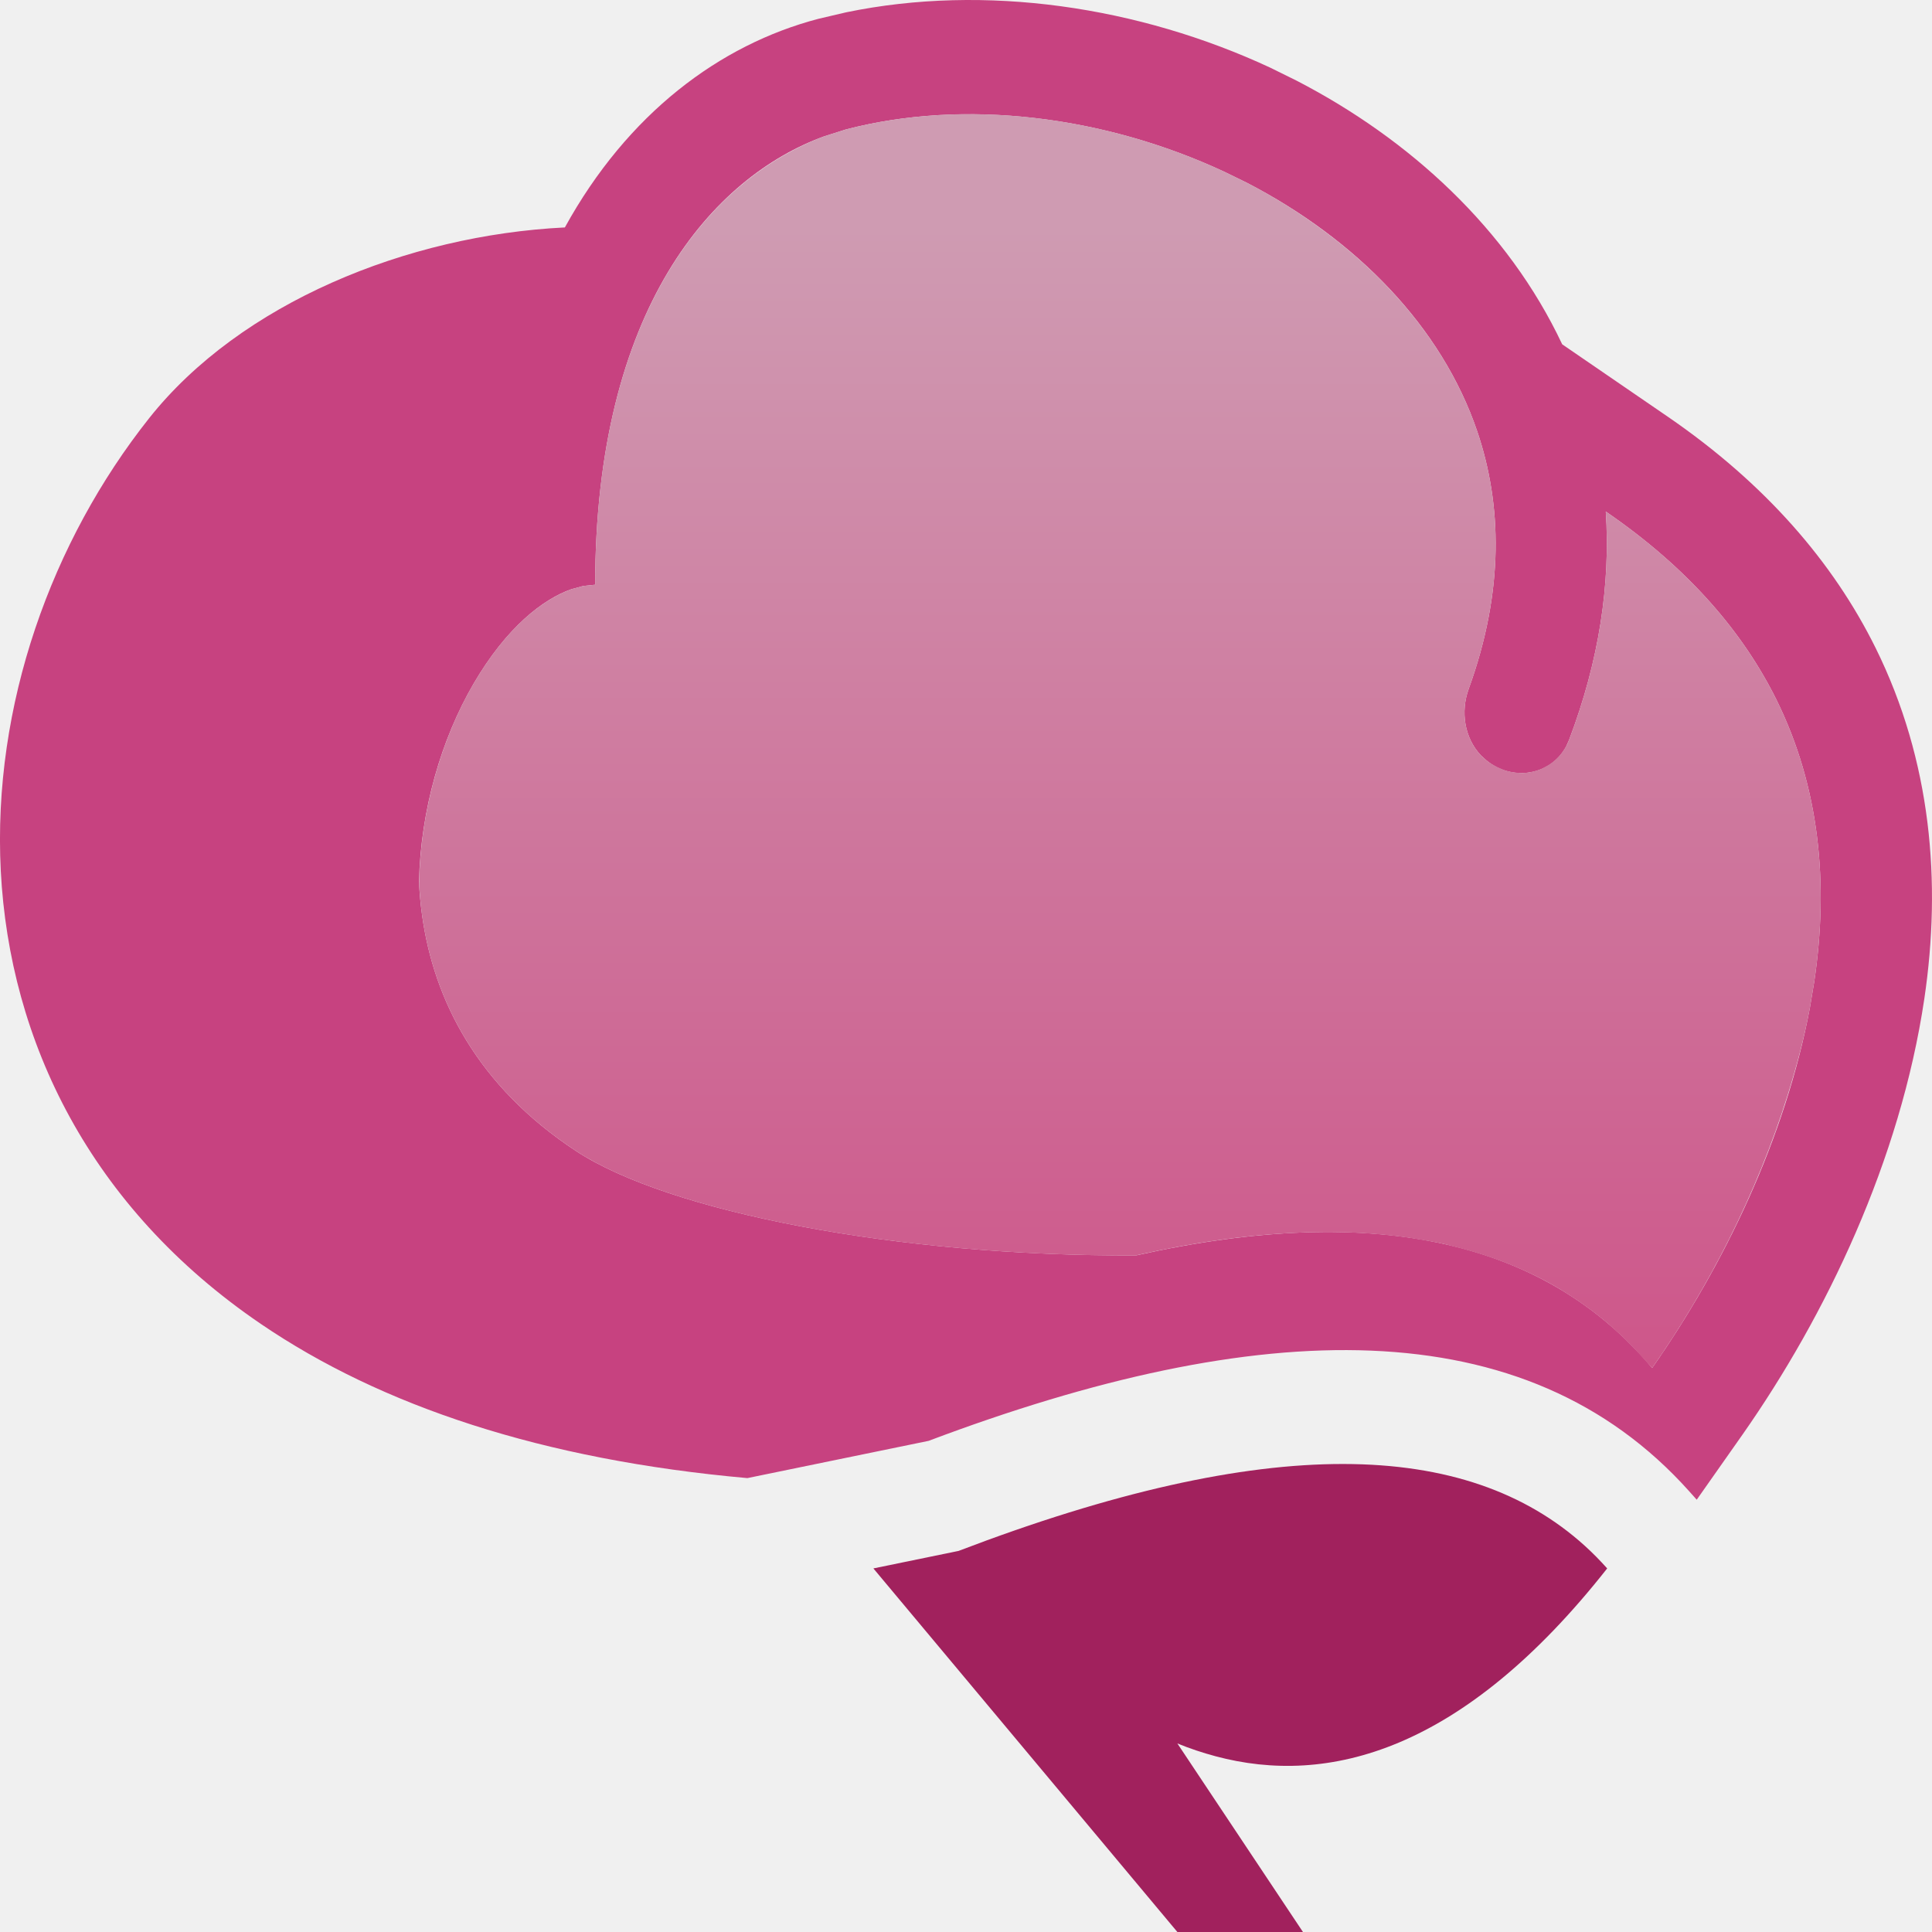
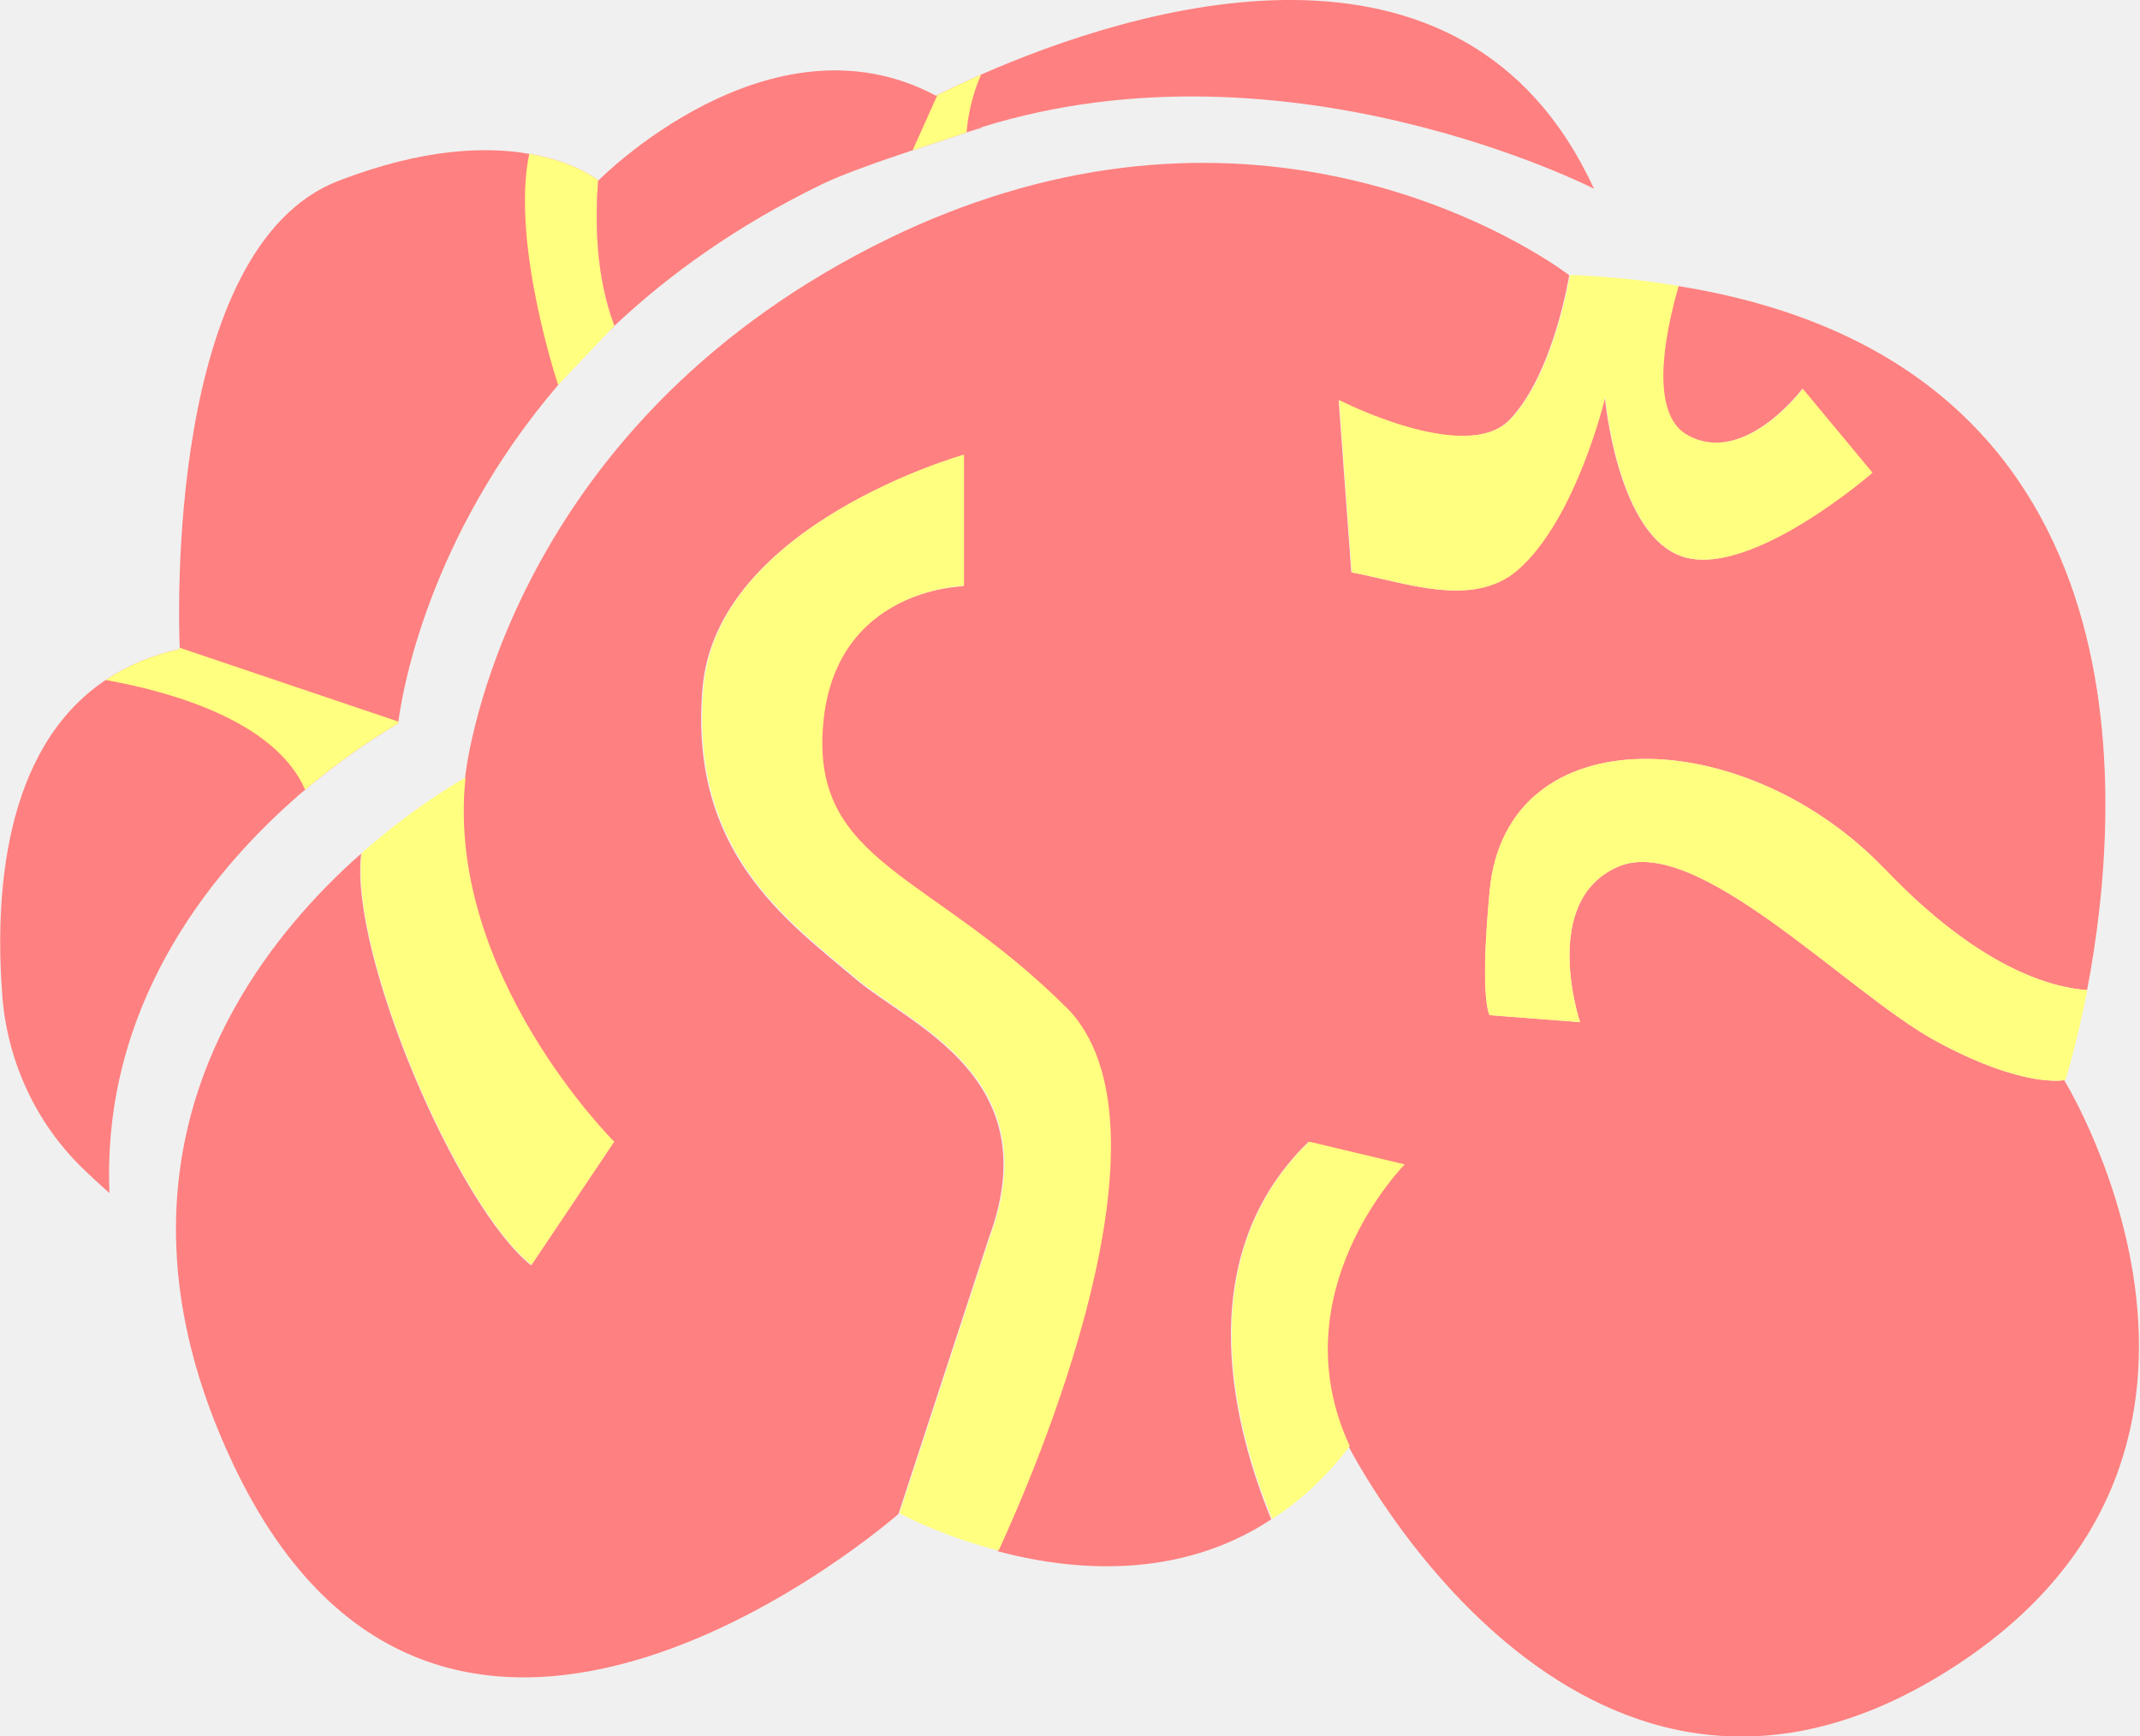
- <svg xmlns="http://www.w3.org/2000/svg" width="32" height="32" viewBox="0 0 32 32" fill="none">
-   <g clip-path="url(#clip0_134_442)">
-     <path d="M15.877 25.688C20.996 23.733 24.292 23.832 26.249 25.603C26.379 25.721 26.502 25.846 26.62 25.978C24.227 29.017 21.991 29.587 20.133 29.089C19.917 29.031 19.706 28.961 19.501 28.877L21.581 32H19.501L14.466 25.978L15.877 25.688Z" fill="#A1215D" />
-     <path fill-rule="evenodd" clip-rule="evenodd" d="M14.015 0.204C16.319 -0.273 18.864 0.108 21.04 1.121L21.472 1.334C23.349 2.304 24.975 3.793 25.875 5.703L27.621 6.9C29.24 8.01 30.363 9.313 31.065 10.73C31.993 12.606 32.158 14.619 31.873 16.542C31.475 19.218 30.247 21.784 28.861 23.762L28.103 24.84L27.981 24.703C25.261 21.662 20.847 21.804 15.381 23.865L12.379 24.482C8.982 24.179 6.316 23.287 4.32 21.928C1.489 20.001 0.159 17.241 0.013 14.426C-0.128 11.678 0.858 8.96 2.47 6.927C3.983 5.02 6.741 3.896 9.356 3.767C10.392 1.884 11.921 0.739 13.558 0.311L14.015 0.204ZM20.277 2.844C18.282 1.915 15.971 1.633 14.011 2.144L13.648 2.259C11.812 2.928 9.859 5.104 9.858 9.685L9.659 9.706L9.464 9.759C8.992 9.925 8.39 10.389 7.843 11.326C7.309 12.244 6.967 13.413 6.94 14.609C6.948 14.79 6.965 14.972 6.99 15.152C7.185 16.572 7.914 17.994 9.542 19.065C11.067 20.067 14.853 20.814 18.82 20.793C22.833 19.893 25.619 20.582 27.365 22.658C28.551 20.966 29.573 18.848 29.978 16.689L30.05 16.257C30.291 14.635 30.14 13.038 29.422 11.587C28.878 10.49 27.984 9.423 26.597 8.473C26.676 9.671 26.488 10.941 25.989 12.255L25.94 12.364C25.678 12.851 25.043 12.945 24.616 12.591L24.527 12.51C24.255 12.22 24.189 11.789 24.326 11.411C24.919 9.779 24.875 8.346 24.468 7.145C23.88 5.414 22.469 3.966 20.648 3.025L20.277 2.844Z" fill="#C74280" />
-     <path d="M15.551 1.905C17.117 1.816 18.786 2.149 20.277 2.844L20.648 3.025C21.084 3.25 21.495 3.506 21.878 3.787C21.903 3.805 21.928 3.823 21.953 3.842C22.423 4.193 22.848 4.584 23.217 5.009C23.472 5.303 23.701 5.613 23.899 5.937C24.133 6.321 24.325 6.724 24.468 7.145C24.875 8.346 24.919 9.779 24.326 11.411C24.189 11.789 24.255 12.22 24.527 12.51L24.616 12.591C24.621 12.595 24.626 12.599 24.631 12.603C24.666 12.631 24.705 12.653 24.743 12.675C24.782 12.699 24.823 12.718 24.865 12.734C24.888 12.744 24.91 12.755 24.933 12.762C24.992 12.78 25.052 12.791 25.111 12.797C25.117 12.798 25.122 12.799 25.128 12.799C25.197 12.805 25.267 12.804 25.335 12.793C25.344 12.792 25.352 12.788 25.362 12.786C25.42 12.775 25.477 12.758 25.532 12.734C25.549 12.727 25.563 12.717 25.579 12.709C25.624 12.686 25.667 12.662 25.707 12.631C25.744 12.603 25.78 12.572 25.813 12.537C25.822 12.528 25.83 12.519 25.838 12.509C25.9 12.437 25.951 12.353 25.989 12.255C26.488 10.941 26.676 9.671 26.597 8.473C27.984 9.423 28.878 10.49 29.422 11.587C30.14 13.038 30.291 14.635 30.05 16.257L29.978 16.689C29.888 17.171 29.761 17.65 29.614 18.123C29.102 19.771 28.287 21.344 27.365 22.658L27.024 22.286C27.016 22.278 27.007 22.27 26.999 22.262C26.896 22.159 26.79 22.06 26.681 21.965C26.664 21.951 26.648 21.936 26.632 21.922C26.393 21.72 26.14 21.537 25.871 21.374C25.863 21.369 25.855 21.364 25.848 21.359C25.324 21.045 24.743 20.812 24.104 20.652C24.039 20.636 23.974 20.617 23.908 20.602C23.774 20.573 23.638 20.55 23.499 20.527C23.447 20.518 23.394 20.509 23.341 20.501C23.198 20.48 23.053 20.463 22.905 20.449C22.846 20.444 22.786 20.439 22.725 20.434C21.794 20.365 20.761 20.427 19.621 20.63C19.588 20.636 19.555 20.642 19.522 20.648C19.311 20.687 19.097 20.731 18.878 20.779C18.857 20.784 18.836 20.79 18.815 20.794C14.85 20.814 11.066 20.067 9.542 19.065C7.914 17.994 7.185 16.572 6.99 15.152C6.966 14.977 6.951 14.801 6.942 14.627C6.95 14.243 6.989 13.864 7.057 13.493C7.072 13.413 7.089 13.333 7.106 13.253C7.261 12.551 7.514 11.891 7.843 11.326C8.365 10.43 8.938 9.969 9.4 9.784C9.422 9.776 9.443 9.767 9.464 9.759L9.659 9.706L9.858 9.685C9.858 5.535 11.464 3.363 13.131 2.492C13.303 2.402 13.476 2.322 13.648 2.259L14.011 2.144C14.492 2.019 14.993 1.941 15.506 1.909C15.521 1.908 15.536 1.906 15.551 1.905Z" fill="url(#paint0_linear_134_442)" />
+ <svg xmlns="http://www.w3.org/2000/svg" id="Layer_2" data-name="Layer 2" viewBox="0 0 82.89 67.24">
+   <defs>
+     <style>
+       .cls-1 {
+         fill: #ff8080;
+       }
+ 
+       .cls-2 {
+         fill: #ffff80;
+       }
+     </style>
+   </defs>
+   <g id="Layer_4" data-name="Layer 4">
+     <g>
+       <path class="cls-1" d="M80,41.83s-1.57.37-5.04-1.52c-3.47-1.91-9.27-8.09-12.31-6.73-3.02,1.34-1.45,6.01-1.45,6.01l-3.5-.27s-.4-.54,0-4.82c.65-6.85,9.91-6.48,15.3-.84,3.64,3.81,6.41,4.59,7.84,4.69,1.42-7.41,2.54-24.33-15.84-27.27-.59,2.04-1.08,4.9.29,5.74,2.22,1.32,4.52-1.76,4.52-1.76l2.7,3.25s-4.59,4-7.24,3.28c-2.63-.72-3.11-6.21-3.11-6.21,0,0-1.12,4.72-3.38,6.69-1.74,1.52-4.37.48-6.44.1l-.49-6.66s4.91,2.52,6.62.75c1.71-1.79,2.31-5.6,2.31-5.6,0,0-9.13-7.09-21.93-3.17-1.43.44-2.91,1.01-4.43,1.75-14.14,6.89-16.19,19.22-16.39,20.74,0,.06-.02.1-.02.16-.8,7.59,5.76,14.1,5.76,14.1l-3.2,4.77c-2.85-2.26-7.06-12.08-6.58-15.95-3.33,2.94-7.45,8.08-7.16,15.26.1,2.55.76,5.35,2.21,8.41,8.23,17.35,25.76,1.91,25.76,1.91l3.51-10.72c2.28-6.17-3.03-8.19-5.16-9.99-2.69-2.28-6.48-4.93-5.94-11.27.52-6.34,10.09-9.03,10.09-9.03v5.08s-5.05.09-5.46,5.42c-.43,5.33,4.17,5.69,9.39,10.88,4.62,4.61-1.23,18.09-2.6,21.07,2.91.78,7.03,1.13,10.61-1.23-1.32-3.21-3.31-10,1.43-14.61l3.7.88s-4.9,4.94-2.13,10.91c0,0,8.74,17.31,22.77,8.95,14.03-8.38,4.95-23.13,4.95-23.13Z" />
+       <path class="cls-2" d="M20.59,48.99l3.2-4.77s-6.56-6.52-5.76-14.1c0,0-1.83.99-4.02,2.92-.48,3.87,3.73,13.7,6.58,15.95Z" />
+       <path class="cls-2" d="M51.87,15.51l.49,6.66c2.07.38,4.7,1.42,6.44-.1,2.26-1.97,3.38-6.69,3.38-6.69,0,0,.48,5.5,3.11,6.21,2.65.72,7.24-3.28,7.24-3.28l-2.7-3.25s-2.3,3.08-4.52,1.76c-1.37-.84-.88-3.7-.29-5.74-1.31-.23-2.7-.37-4.21-.43,0,0-.6,3.81-2.31,5.6-1.71,1.77-6.62-.75-6.62-.75Z" />
+       <path class="cls-2" d="M73,33.66c-5.39-5.64-14.65-6.01-15.3.84-.4,4.28,0,4.82,0,4.82l3.5.27s-1.57-4.67,1.45-6.01c3.03-1.36,8.84,4.82,12.31,6.73,3.47,1.89,5.04,1.52,5.04,1.52,0,0,.43-1.34.85-3.48-1.43-.1-4.21-.88-7.84-4.69Z" />
+       <path class="cls-2" d="M54.41,45.1l-3.7-.88c-4.75,4.61-2.76,11.4-1.43,14.61,1.06-.68,2.08-1.6,3-2.82-2.77-5.97,2.13-10.91,2.13-10.91Z" />
+       <path class="cls-2" d="M41.27,38.99c-5.22-5.19-9.82-5.55-9.39-10.88.42-5.33,5.46-5.42,5.46-5.42v-5.08s-9.57,2.68-10.09,9.03c-.54,6.34,3.25,8.99,5.94,11.27,2.13,1.8,7.44,3.83,5.16,9.99l-3.51,10.72.05.02c.26.14,1.73.89,3.79,1.42,1.37-2.98,7.23-16.46,2.6-21.07Z" />
+       <g>
+         <g>
+           <g>
+             <path class="cls-1" d="M23.8,12.62l-.11.11c-.76.72-1.45,1.45-2.07,2.18-5.06,5.92-6.04,11.94-6.18,12.97,0,.03,0,.05-.01.07,0,.02-.01.05-.01.08,0,0-1.6.87-3.6,2.56-.14.11-.28.23-.42.36-3.33,2.94-7.46,8.08-7.16,15.26,0,0-.43-.37-1-.92-1.84-1.77-2.95-4.16-3.15-6.71-.29-3.78,0-9.56,4-12.24h.01c.8-.54,1.74-.95,2.86-1.2v-.05c-.04-.99-.55-15.51,6.16-18.09,3.3-1.27,5.74-1.33,7.38-1.04,1.7.29,2.56.94,2.67,1.03-.12,1.5-.11,3.68.63,5.63Z" />
+             <path class="cls-1" d="M38.03,4.95s-.22.07-.59.18c.19-.08.38-.14.57-.2t.02.02Z" />
+             <path class="cls-2" d="M15.43,27.95s-.01.05-.01.08c0,0-1.6.87-3.6,2.56-1.18-2.72-5.36-3.83-7.72-4.25.8-.54,1.74-.95,2.86-1.2v-.05l8.47,2.86Z" />
+             <path class="cls-2" d="M23.8,12.62l-.11.11-2.07,2.18s-1.84-5.49-1.12-8.95c1.7.29,2.56.94,2.67,1.03-.12,1.5-.11,3.68.63,5.63Z" />
+           </g>
+           <path class="cls-1" d="M61.74,7.31s-11.87-6.08-23.73-2.38c-.19.06-.38.12-.57.2l-2.09.69c-1.33.44-2.79.96-3.52,1.32-3.29,1.6-5.92,3.49-8.03,5.48-.74-1.95-.75-4.13-.63-5.63h.01s6.62-6.73,13.08-3.28c.02-.01.03-.02.05-.03.45-.22,1.02-.49,1.69-.79,5.78-2.54,18.66-6.64,23.74,4.42Z" />
+         </g>
+         <path class="cls-2" d="M36.31,3.68c.45-.22,1.02-.49,1.69-.79-.51,1.16-.56,2.24-.56,2.24l-2.09.69.96-2.14Z" />
+       </g>
+     </g>
  </g>
-   <defs>
-     <linearGradient id="paint0_linear_134_442" x1="19.073" y1="3.755" x2="19.073" y2="22.658" gradientUnits="userSpaceOnUse">
-       <stop stop-color="#CF9BB2" />
-       <stop offset="1" stop-color="#CE568A" />
-     </linearGradient>
-     <clipPath id="clip0_134_442">
-       <rect width="32" height="32" fill="white" />
-     </clipPath>
-   </defs>
</svg>
